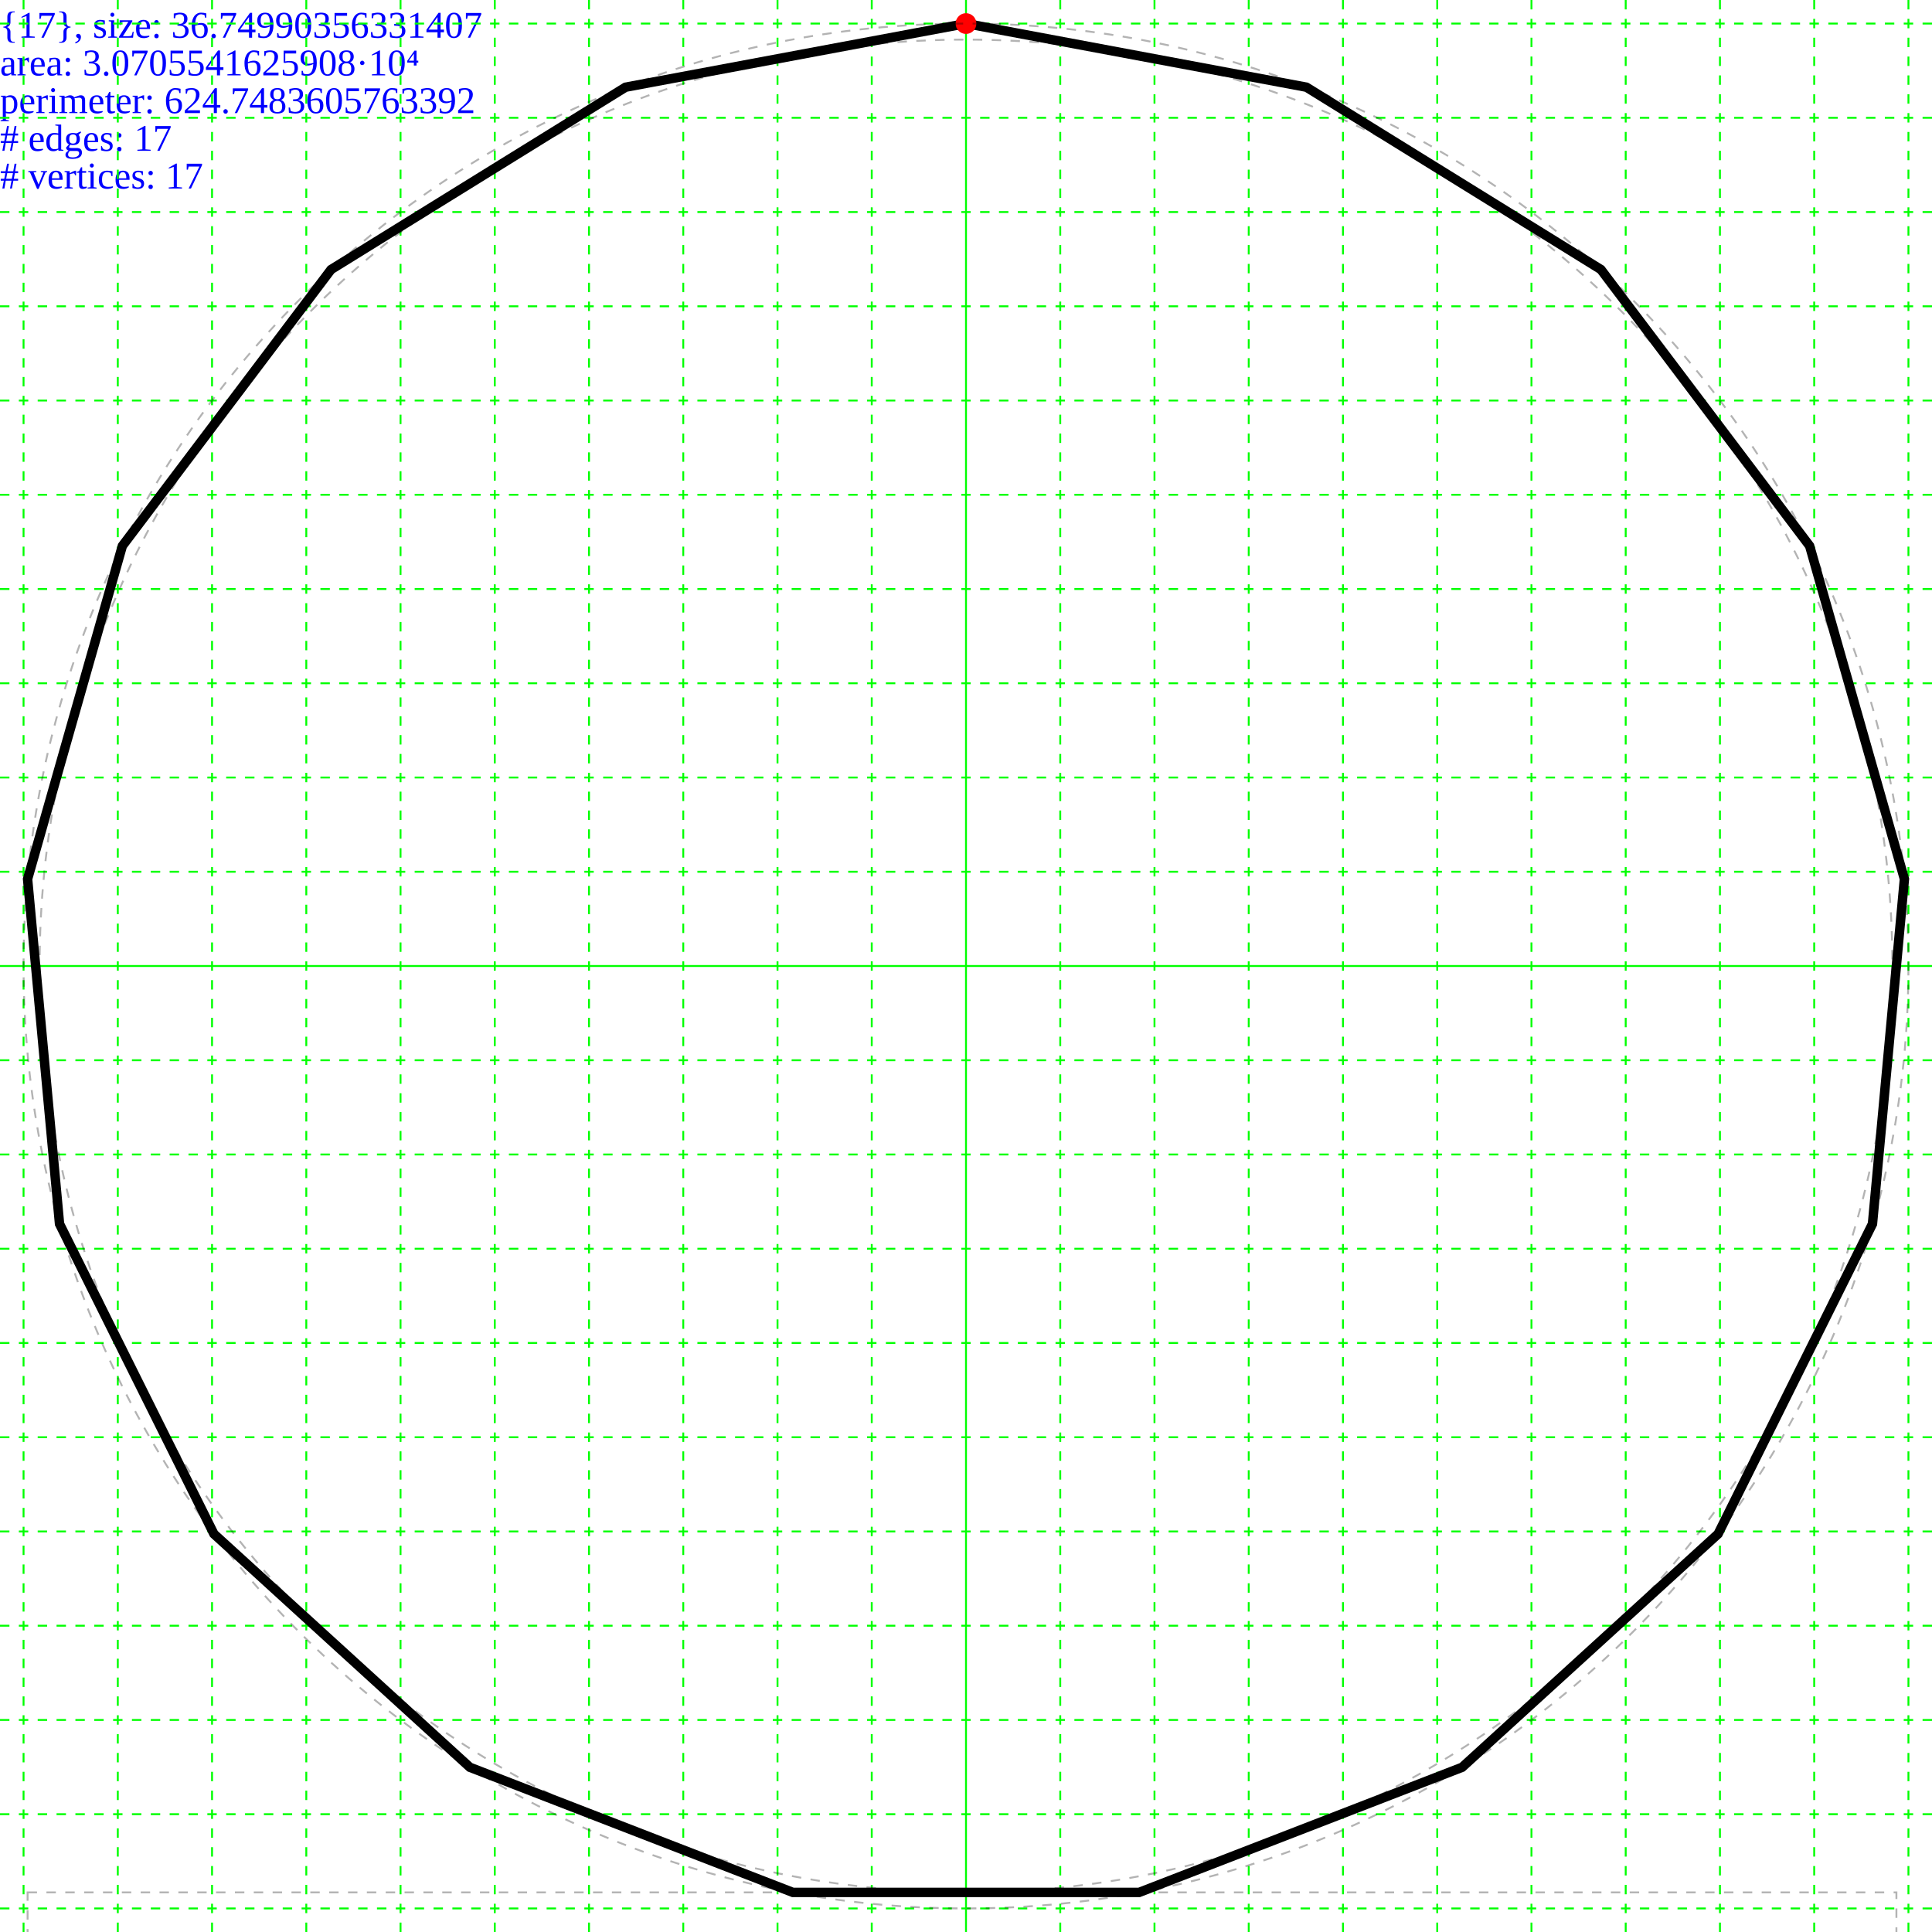
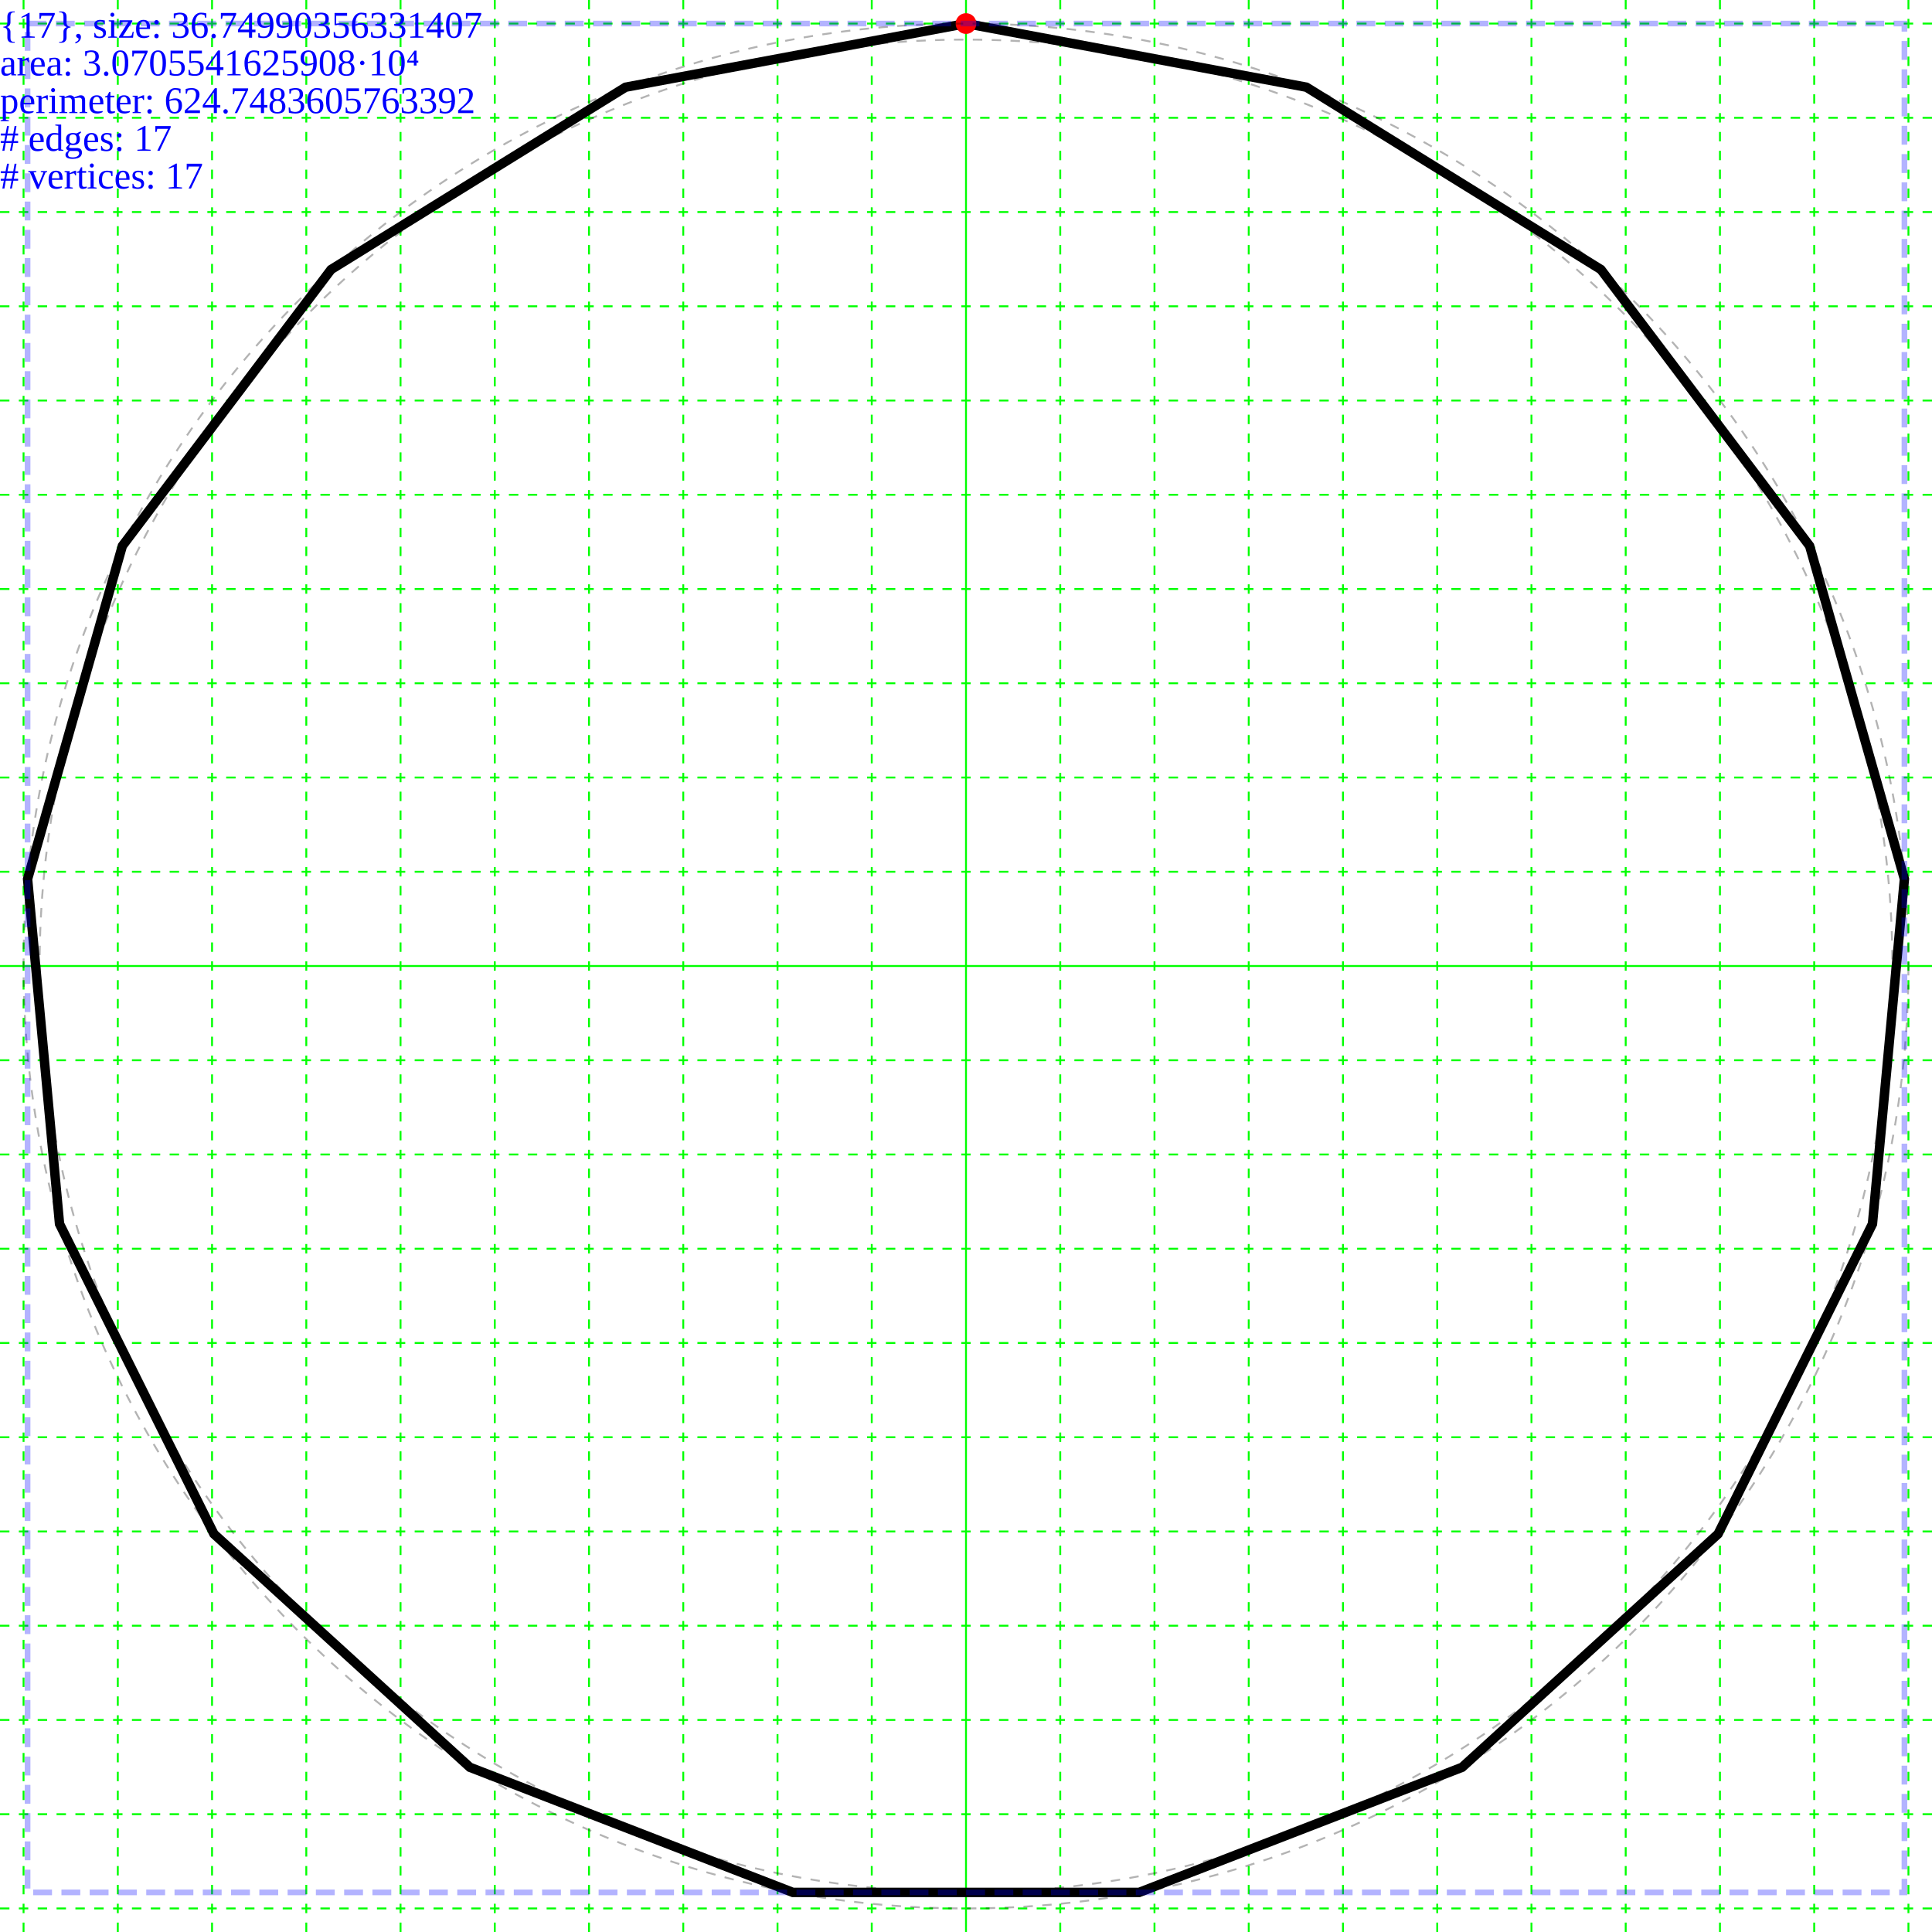
<svg xmlns="http://www.w3.org/2000/svg" height="205.0" width="205.0">
-   <g>
-     <text fill="blue" font-size="4.0" id="info" x="0" y="0">
-       <tspan dy="4.0" x="0">{17}, size: 36.74990356331407</tspan>
-       <tspan dy="4.0" x="0">area: 3.0705541625908·10⁴</tspan>
-       <tspan dy="4.0" x="0">perimeter: 624.7483605763392</tspan>
-       <tspan dy="4.0" x="0"># edges: 17</tspan>
-       <tspan dy="4.0" x="0"># vertices: 17</tspan>
-     </text>
-   </g>
  <g transform="translate(102.5,102.5)">
    <g id="grid">
      <line stroke="#00ff00" stroke-width="0.2" x1="0" x2="0" y1="-102.5" y2="102.5" />
      <line stroke="#00ff00" stroke-dasharray="1,1" stroke-width="0.2" x1="10.0" x2="10.0" y1="-102.5" y2="102.5" />
      <line stroke="#00ff00" stroke-dasharray="1,1" stroke-width="0.2" x1="-10.0" x2="-10.0" y1="-102.5" y2="102.5" />
      <line stroke="#00ff00" stroke-dasharray="1,1" stroke-width="0.2" x1="20.0" x2="20.0" y1="-102.5" y2="102.5" />
      <line stroke="#00ff00" stroke-dasharray="1,1" stroke-width="0.2" x1="-20.0" x2="-20.0" y1="-102.5" y2="102.5" />
      <line stroke="#00ff00" stroke-dasharray="1,1" stroke-width="0.2" x1="30.0" x2="30.0" y1="-102.5" y2="102.5" />
      <line stroke="#00ff00" stroke-dasharray="1,1" stroke-width="0.2" x1="-30.0" x2="-30.0" y1="-102.5" y2="102.5" />
      <line stroke="#00ff00" stroke-dasharray="1,1" stroke-width="0.2" x1="40.0" x2="40.0" y1="-102.5" y2="102.5" />
      <line stroke="#00ff00" stroke-dasharray="1,1" stroke-width="0.2" x1="-40.0" x2="-40.0" y1="-102.5" y2="102.5" />
      <line stroke="#00ff00" stroke-dasharray="1,1" stroke-width="0.2" x1="50.0" x2="50.0" y1="-102.5" y2="102.5" />
      <line stroke="#00ff00" stroke-dasharray="1,1" stroke-width="0.2" x1="-50.0" x2="-50.0" y1="-102.5" y2="102.5" />
      <line stroke="#00ff00" stroke-dasharray="1,1" stroke-width="0.2" x1="60.0" x2="60.0" y1="-102.5" y2="102.5" />
      <line stroke="#00ff00" stroke-dasharray="1,1" stroke-width="0.2" x1="-60.0" x2="-60.0" y1="-102.5" y2="102.5" />
      <line stroke="#00ff00" stroke-dasharray="1,1" stroke-width="0.2" x1="70.0" x2="70.0" y1="-102.5" y2="102.5" />
      <line stroke="#00ff00" stroke-dasharray="1,1" stroke-width="0.2" x1="-70.0" x2="-70.0" y1="-102.5" y2="102.5" />
      <line stroke="#00ff00" stroke-dasharray="1,1" stroke-width="0.2" x1="80.0" x2="80.0" y1="-102.5" y2="102.5" />
      <line stroke="#00ff00" stroke-dasharray="1,1" stroke-width="0.2" x1="-80.0" x2="-80.0" y1="-102.5" y2="102.5" />
      <line stroke="#00ff00" stroke-dasharray="1,1" stroke-width="0.2" x1="90.0" x2="90.0" y1="-102.5" y2="102.5" />
      <line stroke="#00ff00" stroke-dasharray="1,1" stroke-width="0.2" x1="-90.0" x2="-90.0" y1="-102.5" y2="102.5" />
      <line stroke="#00ff00" stroke-dasharray="1,1" stroke-width="0.2" x1="100.0" x2="100.0" y1="-102.5" y2="102.5" />
      <line stroke="#00ff00" stroke-dasharray="1,1" stroke-width="0.2" x1="-100.0" x2="-100.0" y1="-102.5" y2="102.5" />
      <line stroke="#00ff00" stroke-dasharray="1,1" stroke-width="0.2" x1="110.0" x2="110.0" y1="-102.5" y2="102.5" />
      <line stroke="#00ff00" stroke-dasharray="1,1" stroke-width="0.2" x1="-110.0" x2="-110.0" y1="-102.5" y2="102.5" />
      <line stroke="#00ff00" stroke-width="0.2" x1="-102.5" x2="102.5" y1="0" y2="0" />
      <line stroke="#00ff00" stroke-dasharray="1,1" stroke-width="0.2" x1="-102.5" x2="102.5" y1="10.0" y2="10.0" />
      <line stroke="#00ff00" stroke-dasharray="1,1" stroke-width="0.2" x1="-102.5" x2="102.5" y1="-10.0" y2="-10.0" />
      <line stroke="#00ff00" stroke-dasharray="1,1" stroke-width="0.2" x1="-102.5" x2="102.5" y1="20.0" y2="20.0" />
      <line stroke="#00ff00" stroke-dasharray="1,1" stroke-width="0.2" x1="-102.5" x2="102.5" y1="-20.0" y2="-20.0" />
      <line stroke="#00ff00" stroke-dasharray="1,1" stroke-width="0.2" x1="-102.5" x2="102.5" y1="30.0" y2="30.0" />
      <line stroke="#00ff00" stroke-dasharray="1,1" stroke-width="0.2" x1="-102.5" x2="102.5" y1="-30.0" y2="-30.0" />
      <line stroke="#00ff00" stroke-dasharray="1,1" stroke-width="0.2" x1="-102.5" x2="102.5" y1="40.0" y2="40.0" />
      <line stroke="#00ff00" stroke-dasharray="1,1" stroke-width="0.2" x1="-102.5" x2="102.5" y1="-40.0" y2="-40.0" />
      <line stroke="#00ff00" stroke-dasharray="1,1" stroke-width="0.2" x1="-102.5" x2="102.5" y1="50.0" y2="50.0" />
      <line stroke="#00ff00" stroke-dasharray="1,1" stroke-width="0.2" x1="-102.5" x2="102.5" y1="-50.0" y2="-50.0" />
      <line stroke="#00ff00" stroke-dasharray="1,1" stroke-width="0.2" x1="-102.5" x2="102.5" y1="60.0" y2="60.0" />
      <line stroke="#00ff00" stroke-dasharray="1,1" stroke-width="0.2" x1="-102.5" x2="102.5" y1="-60.0" y2="-60.0" />
      <line stroke="#00ff00" stroke-dasharray="1,1" stroke-width="0.2" x1="-102.5" x2="102.5" y1="70.0" y2="70.0" />
      <line stroke="#00ff00" stroke-dasharray="1,1" stroke-width="0.2" x1="-102.5" x2="102.5" y1="-70.0" y2="-70.0" />
      <line stroke="#00ff00" stroke-dasharray="1,1" stroke-width="0.2" x1="-102.5" x2="102.5" y1="80.0" y2="80.0" />
      <line stroke="#00ff00" stroke-dasharray="1,1" stroke-width="0.2" x1="-102.5" x2="102.5" y1="-80.0" y2="-80.0" />
      <line stroke="#00ff00" stroke-dasharray="1,1" stroke-width="0.2" x1="-102.5" x2="102.5" y1="90.0" y2="90.0" />
      <line stroke="#00ff00" stroke-dasharray="1,1" stroke-width="0.2" x1="-102.5" x2="102.5" y1="-90.0" y2="-90.0" />
      <line stroke="#00ff00" stroke-dasharray="1,1" stroke-width="0.2" x1="-102.5" x2="102.5" y1="100.0" y2="100.0" />
      <line stroke="#00ff00" stroke-dasharray="1,1" stroke-width="0.2" x1="-102.5" x2="102.5" y1="-100.0" y2="-100.0" />
      <line stroke="#00ff00" stroke-dasharray="1,1" stroke-width="0.2" x1="-102.5" x2="102.5" y1="110.0" y2="110.0" />
      <line stroke="#00ff00" stroke-dasharray="1,1" stroke-width="0.2" x1="-102.5" x2="102.5" y1="-110.0" y2="-110.0" />
      <line stroke="#00ff00" stroke-dasharray="1,1" stroke-width="0.2" x1="-102.5" x2="102.5" y1="120.0" y2="120.0" />
      <line stroke="#00ff00" stroke-dasharray="1,1" stroke-width="0.2" x1="-102.5" x2="102.5" y1="-120.0" y2="-120.0" />
      <line stroke="#00ff00" stroke-dasharray="1,1" stroke-width="0.2" x1="-102.5" x2="102.5" y1="130.0" y2="130.0" />
      <line stroke="#00ff00" stroke-dasharray="1,1" stroke-width="0.2" x1="-102.5" x2="102.5" y1="-130.0" y2="-130.0" />
      <line stroke="#00ff00" stroke-dasharray="1,1" stroke-width="0.2" x1="-102.5" x2="102.5" y1="140.0" y2="140.0" />
      <line stroke="#00ff00" stroke-dasharray="1,1" stroke-width="0.2" x1="-102.5" x2="102.5" y1="-140.0" y2="-140.0" />
      <line stroke="#00ff00" stroke-dasharray="1,1" stroke-width="0.2" x1="-102.5" x2="102.5" y1="150.0" y2="150.0" />
      <line stroke="#00ff00" stroke-dasharray="1,1" stroke-width="0.2" x1="-102.5" x2="102.5" y1="-150.0" y2="-150.0" />
      <line stroke="#00ff00" stroke-dasharray="1,1" stroke-width="0.2" x1="-102.5" x2="102.5" y1="160.0" y2="160.0" />
      <line stroke="#00ff00" stroke-dasharray="1,1" stroke-width="0.2" x1="-102.5" x2="102.5" y1="-160.0" y2="-160.0" />
      <line stroke="#00ff00" stroke-dasharray="1,1" stroke-width="0.2" x1="-102.5" x2="102.5" y1="170.0" y2="170.0" />
      <line stroke="#00ff00" stroke-dasharray="1,1" stroke-width="0.2" x1="-102.5" x2="102.5" y1="-170.0" y2="-170.0" />
      <line stroke="#00ff00" stroke-dasharray="1,1" stroke-width="0.2" x1="-102.5" x2="102.5" y1="180.0" y2="180.0" />
      <line stroke="#00ff00" stroke-dasharray="1,1" stroke-width="0.2" x1="-102.5" x2="102.5" y1="-180.0" y2="-180.0" />
      <line stroke="#00ff00" stroke-dasharray="1,1" stroke-width="0.2" x1="-102.5" x2="102.5" y1="190.0" y2="190.0" />
      <line stroke="#00ff00" stroke-dasharray="1,1" stroke-width="0.2" x1="-102.5" x2="102.5" y1="-190.0" y2="-190.0" />
      <line stroke="#00ff00" stroke-dasharray="1,1" stroke-width="0.2" x1="-102.5" x2="102.5" y1="200.0" y2="200.0" />
      <line stroke="#00ff00" stroke-dasharray="1,1" stroke-width="0.2" x1="-102.5" x2="102.5" y1="-200.0" y2="-200.0" />
      <line stroke="#00ff00" stroke-dasharray="1,1" stroke-width="0.2" x1="-102.5" x2="102.5" y1="210.0" y2="210.0" />
      <line stroke="#00ff00" stroke-dasharray="1,1" stroke-width="0.2" x1="-102.5" x2="102.5" y1="-210.0" y2="-210.0" />
    </g>
    <g>
      <polygon fill="none" points="6.123233995736766E-15,-100.0 36.124,-93.247 67.37,-73.901 89.516,-44.574 99.573,-9.227 96.183,27.366 79.802,60.263 52.643,85.022 18.375,98.297 -18.375,98.297 -52.643,85.022 -79.802,60.263 -96.183,27.366 -99.573,-9.227 -89.516,-44.574 -67.37,-73.901 -36.124,-93.247" stroke="black" stroke-width="1" />
      <circle cx="6.123233995736766E-15" cy="-100.0" fill="#ff0000" r="1.1" />
      <circle fill="none" r="98.297" stroke="black" stroke-dasharray="1,1" stroke-opacity="0.3" stroke-width="0.2" />
      <circle fill="none" r="100.0" stroke="black" stroke-dasharray="1,1" stroke-opacity="0.3" stroke-width="0.2" />
-       <rect fill="none" height="199.147" stroke="black" stroke-dasharray="1,1" stroke-opacity="0.3" stroke-width="0.2" width="198.297" x="-99.573" y="98.297" />
+       <rect fill="none" height="198.297" stroke="blue" stroke-dasharray="2,1" stroke-opacity="0.3" stroke-width="0.6" width="199.147" x="-99.573" y="-100.0" />
    </g>
  </g>
+   <g>
+     <text fill="blue" font-size="4.0" id="info" x="0" y="0">
+       <tspan dy="4.0" x="0">{17}, size: 36.74990356331407</tspan>
+       <tspan dy="4.0" x="0">area: 3.0705541625908·10⁴</tspan>
+       <tspan dy="4.0" x="0">perimeter: 624.7483605763392</tspan>
+       <tspan dy="4.0" x="0"># edges: 17</tspan>
+       <tspan dy="4.0" x="0"># vertices: 17</tspan>
+     </text>
+   </g>
</svg>
